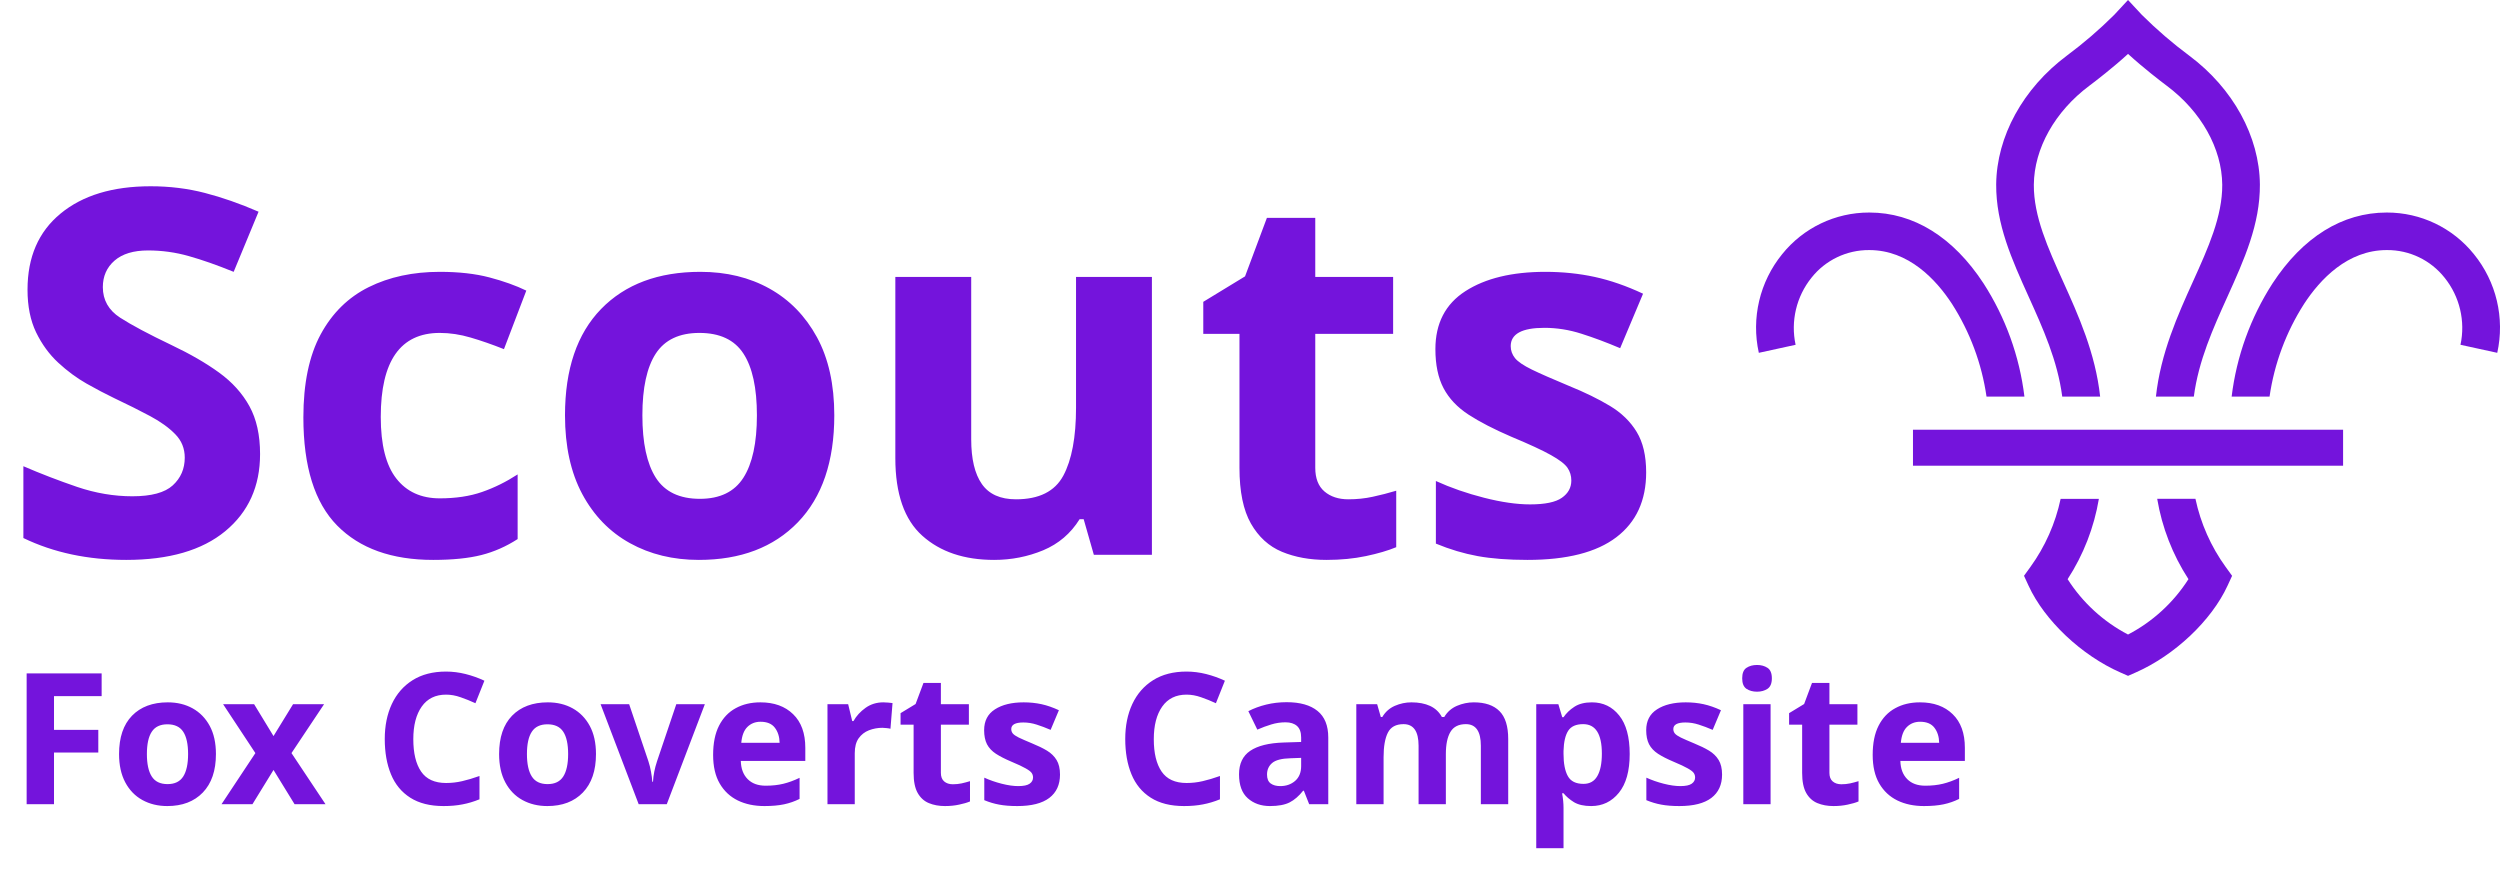
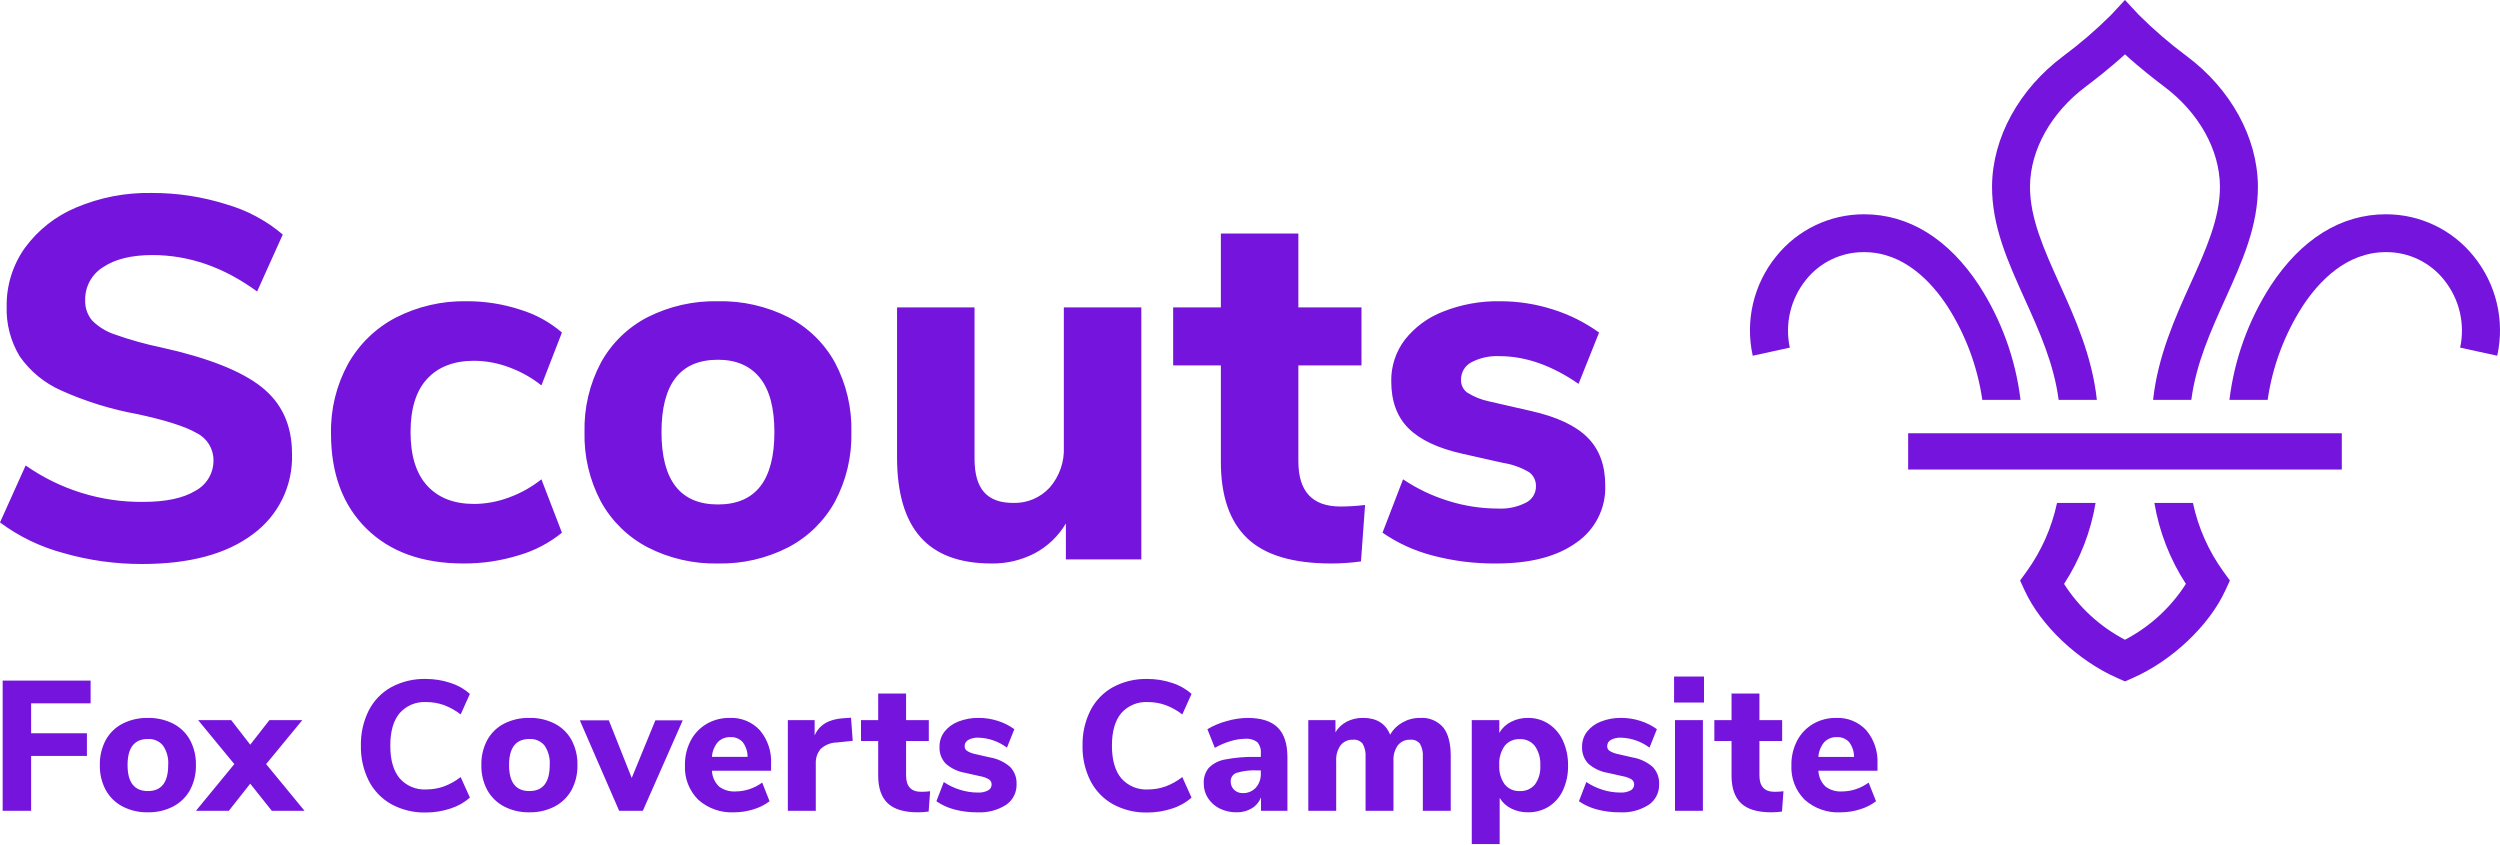
- <svg xmlns="http://www.w3.org/2000/svg" id="Horizontal_Logo" data-name="Horizontal Logo" width="491.153" height="171" viewBox="0 0 491.153 171">
-   <g id="Scouts_SVG" data-name="Scouts SVG" transform="translate(345)">
-     <path id="path14" d="M66.425-478.442a79.834,79.834,0,0,1,11.688,31.5H90.962a91.678,91.678,0,0,0-13.847-38.47c-10.279-15.767-23.669-24.105-38.71-24.113h-.091A37.7,37.7,0,0,0,8.853-495.38a39.674,39.674,0,0,0-7.92,33.548l12.465-2.73a27.339,27.339,0,0,1,5.383-22.805,24.7,24.7,0,0,1,19.537-9.4h.064c13.309.008,22.6,9.969,28.043,18.324Z" transform="translate(-0.001 539.865)" fill="none" />
-     <path id="path16" d="M38.5-491.566a46.04,46.04,0,0,1,6.775,18.2h7.447a52.869,52.869,0,0,0-8.026-22.23c-5.958-9.11-13.719-13.929-22.437-13.933h-.053A21.88,21.88,0,0,0,5.13-501.353,22.87,22.87,0,0,0,.54-481.968l7.225-1.577a15.76,15.76,0,0,1,3.12-13.178,14.331,14.331,0,0,1,11.324-5.431h.037c7.714,0,13.1,5.76,16.254,10.588" transform="translate(0 551.284)" fill="#7414dc" />
-     <path id="path18" d="M362.133-171.507a61.283,61.283,0,0,1-10.243-23.151H338.924a72.254,72.254,0,0,0,10.6,27.308c-4.361,7.3-12.188,14.508-20.466,18.819l-.013-.007-.014.007c-8.277-4.311-16.1-11.516-20.465-18.819a72.254,72.254,0,0,0,10.6-27.308H306.193a61.282,61.282,0,0,1-10.242,23.151l-2.17,3.015,1.549,3.381c5.417,11.82,17.927,23.672,31.129,29.491l2.565,1.135.018-.008.019.008,2.565-1.135c13.2-5.819,25.712-17.671,31.129-29.491l1.549-3.381Z" transform="translate(-255.965 267.255)" fill="none" />
-     <path id="path20" d="M333.4-181.28a35.352,35.352,0,0,1-5.937-13.378h-7.515a41.671,41.671,0,0,0,6.142,15.78A31.239,31.239,0,0,1,314.227-168l-.008,0-.007,0a31.238,31.238,0,0,1-11.862-10.874,41.675,41.675,0,0,0,6.142-15.78h-7.515a35.353,35.353,0,0,1-5.937,13.378l-1.258,1.742.9,1.954c3.14,6.829,10.391,13.678,18.043,17.041l1.487.655.011,0,.01,0,1.488-.655c7.651-3.363,14.9-10.212,18.042-17.041l.9-1.954L333.4-181.28" transform="translate(-241.143 292.658)" fill="#7414dc" />
-     <path id="path22" d="M545.983-478.442a79.836,79.836,0,0,0-11.689,31.5H521.445a91.69,91.69,0,0,1,13.847-38.47c10.28-15.767,23.669-24.105,38.71-24.113h.091a37.706,37.706,0,0,1,29.461,14.148,39.674,39.674,0,0,1,7.919,33.548l-12.464-2.73a27.341,27.341,0,0,0-5.384-22.805,24.7,24.7,0,0,0-19.537-9.4h-.065c-13.308.008-22.6,9.969-28.042,18.324Z" transform="translate(-466.253 539.865)" fill="none" />
-     <path id="path24" d="M535.669-491.566a46.037,46.037,0,0,0-6.775,18.2h-7.447a52.871,52.871,0,0,1,8.026-22.23c5.958-9.11,13.719-13.929,22.437-13.933h.053a21.88,21.88,0,0,1,17.076,8.175,22.876,22.876,0,0,1,4.591,19.385l-7.225-1.577a15.76,15.76,0,0,0-3.12-13.178,14.33,14.33,0,0,0-11.324-5.431h-.038c-7.714,0-13.1,5.76-16.254,10.588" transform="translate(-428.016 551.284)" fill="#7414dc" />
-     <path id="path26" d="M285.654-608.445H298.5c-1.6-14.8-7.41-27.7-12.557-39.128-5.139-11.4-9.99-22.17-9.921-32.9.107-12.343,7.145-24.925,18.831-33.674,2.048-1.542,7.868-6.009,13.1-10.813,5.232,4.8,11.052,9.271,13.1,10.813,11.687,8.748,18.724,21.331,18.832,33.674.069,10.733-4.782,21.5-9.921,32.9-5.148,11.426-10.955,24.325-12.557,39.128h12.848c1.588-12.224,6.546-23.224,11.349-33.887,5.722-12.7,11.128-24.706,11.046-38.242-.148-16.315-9.1-32.675-23.937-43.784-1.751-1.324-10.857-8.263-16.092-13.9l-4.666-5.032-4.666,5.032c-5.235,5.638-14.341,12.576-16.092,13.9-14.843,11.109-23.789,27.469-23.938,43.784-.082,13.536,5.324,25.537,11.046,38.242,4.8,10.663,9.76,21.662,11.348,33.887Z" transform="translate(-234.879 743.29)" fill="none" />
-     <path id="path28" d="M276.241-665.37h7.447c-.929-8.554-4.295-16.008-7.278-22.61s-5.791-12.811-5.751-19.014c.062-7.132,4.141-14.4,10.915-19.458,1.186-.891,4.56-3.471,7.593-6.247,3.033,2.776,6.406,5.356,7.593,6.247,6.773,5.056,10.853,12.326,10.914,19.458.041,6.2-2.771,12.427-5.75,19.014s-6.349,14.056-7.278,22.61h7.447c.921-7.064,3.794-13.42,6.578-19.581,3.316-7.341,6.45-14.276,6.4-22.1-.086-9.428-5.272-18.88-13.875-25.3a85.327,85.327,0,0,1-9.327-8.032l-2.705-2.908-2.7,2.908a85.352,85.352,0,0,1-9.326,8.032c-8.6,6.42-13.789,15.872-13.875,25.3-.048,7.821,3.085,14.757,6.4,22.1,2.783,6.161,5.657,12.518,6.578,19.581" transform="translate(-216.09 743.289)" fill="#7414dc" />
-     <path id="path30" d="M172.042-270.655v12.232H211.83v-12.232H172.042" transform="translate(-118.859 351.612)" fill="none" />
-     <path id="path32" d="M172.044-270.657v7.069h84.5v-7.069h-84.5" transform="translate(-141.218 355.081)" fill="#7414dc" />
+ <svg xmlns="http://www.w3.org/2000/svg" width="487.153" height="164.48" viewBox="0 0 487.153 164.48">
+   <g id="Group_26" data-name="Group 26" transform="translate(-1711.924 -4037)">
+     <path id="path14" d="M66.425-478.442a79.834,79.834,0,0,1,11.688,31.5H90.962a91.678,91.678,0,0,0-13.847-38.47c-10.279-15.767-23.669-24.105-38.71-24.113h-.091A37.7,37.7,0,0,0,8.853-495.38a39.674,39.674,0,0,0-7.92,33.548l12.465-2.73a27.339,27.339,0,0,1,5.383-22.805,24.7,24.7,0,0,1,19.537-9.4h.064c13.309.008,22.6,9.969,28.043,18.324Z" transform="translate(2052.923 4576.865)" fill="none" />
+     <path id="path16" d="M38.5-491.566a46.04,46.04,0,0,1,6.775,18.2h7.447a52.869,52.869,0,0,0-8.026-22.23c-5.958-9.11-13.719-13.929-22.437-13.933h-.053A21.88,21.88,0,0,0,5.13-501.353,22.87,22.87,0,0,0,.54-481.968l7.225-1.577a15.76,15.76,0,0,1,3.12-13.178,14.331,14.331,0,0,1,11.324-5.431h.037c7.714,0,13.1,5.76,16.254,10.588" transform="translate(2052.924 4588.284)" fill="#7414dc" />
+     <path id="path18" d="M362.133-171.507a61.283,61.283,0,0,1-10.243-23.151H338.924a72.254,72.254,0,0,0,10.6,27.308c-4.361,7.3-12.188,14.508-20.466,18.819l-.013-.007-.014.007c-8.277-4.311-16.1-11.516-20.465-18.819a72.254,72.254,0,0,0,10.6-27.308H306.193a61.282,61.282,0,0,1-10.242,23.151l-2.17,3.015,1.549,3.381c5.417,11.82,17.927,23.672,31.129,29.491l2.565,1.135.018-.008.019.008,2.565-1.135c13.2-5.819,25.712-17.671,31.129-29.491l1.549-3.381Z" transform="translate(1796.958 4304.255)" fill="none" />
+     <path id="path20" d="M333.4-181.28a35.352,35.352,0,0,1-5.937-13.378h-7.515a41.671,41.671,0,0,0,6.142,15.78A31.239,31.239,0,0,1,314.227-168l-.008,0-.007,0a31.238,31.238,0,0,1-11.862-10.874,41.675,41.675,0,0,0,6.142-15.78h-7.515a35.353,35.353,0,0,1-5.937,13.378l-1.258,1.742.9,1.954c3.14,6.829,10.391,13.678,18.043,17.041l1.487.655.011,0,.01,0,1.488-.655c7.651-3.363,14.9-10.212,18.042-17.041l.9-1.954L333.4-181.28" transform="translate(1811.78 4329.658)" fill="#7414dc" />
+     <path id="path22" d="M545.983-478.442a79.836,79.836,0,0,0-11.689,31.5H521.445a91.69,91.69,0,0,1,13.847-38.47c10.28-15.767,23.669-24.105,38.71-24.113h.091a37.706,37.706,0,0,1,29.461,14.148,39.674,39.674,0,0,1,7.919,33.548l-12.464-2.73a27.341,27.341,0,0,0-5.384-22.805,24.7,24.7,0,0,0-19.537-9.4h-.065c-13.308.008-22.6,9.969-28.042,18.324Z" transform="translate(1586.671 4576.865)" fill="none" />
+     <path id="path24" d="M535.669-491.566a46.037,46.037,0,0,0-6.775,18.2h-7.447a52.871,52.871,0,0,1,8.026-22.23c5.958-9.11,13.719-13.929,22.437-13.933h.053a21.88,21.88,0,0,1,17.076,8.175,22.876,22.876,0,0,1,4.591,19.385l-7.225-1.577a15.76,15.76,0,0,0-3.12-13.178,14.33,14.33,0,0,0-11.324-5.431h-.038c-7.714,0-13.1,5.76-16.254,10.588" transform="translate(1624.907 4588.284)" fill="#7414dc" />
+     <path id="path26" d="M285.654-608.445H298.5c-1.6-14.8-7.41-27.7-12.557-39.128-5.139-11.4-9.99-22.17-9.921-32.9.107-12.343,7.145-24.925,18.831-33.674,2.048-1.542,7.868-6.009,13.1-10.813,5.232,4.8,11.052,9.271,13.1,10.813,11.687,8.748,18.724,21.331,18.832,33.674.069,10.733-4.782,21.5-9.921,32.9-5.148,11.426-10.955,24.325-12.557,39.128h12.848c1.588-12.224,6.546-23.224,11.349-33.887,5.722-12.7,11.128-24.706,11.046-38.242-.148-16.315-9.1-32.675-23.937-43.784-1.751-1.324-10.857-8.263-16.092-13.9l-4.666-5.032-4.666,5.032c-5.235,5.638-14.341,12.576-16.092,13.9-14.843,11.109-23.789,27.469-23.938,43.784-.082,13.536,5.324,25.537,11.046,38.242,4.8,10.663,9.76,21.662,11.348,33.887Z" transform="translate(1818.045 4780.29)" fill="none" />
+     <path id="path28" d="M276.241-665.37h7.447c-.929-8.554-4.295-16.008-7.278-22.61s-5.791-12.811-5.751-19.014c.062-7.132,4.141-14.4,10.915-19.458,1.186-.891,4.56-3.471,7.593-6.247,3.033,2.776,6.406,5.356,7.593,6.247,6.773,5.056,10.853,12.326,10.914,19.458.041,6.2-2.771,12.427-5.75,19.014s-6.349,14.056-7.278,22.61h7.447c.921-7.064,3.794-13.42,6.578-19.581,3.316-7.341,6.45-14.276,6.4-22.1-.086-9.428-5.272-18.88-13.875-25.3a85.327,85.327,0,0,1-9.327-8.032l-2.705-2.908-2.7,2.908a85.352,85.352,0,0,1-9.326,8.032c-8.6,6.42-13.789,15.872-13.875,25.3-.048,7.821,3.085,14.757,6.4,22.1,2.783,6.161,5.657,12.518,6.578,19.581" transform="translate(1836.833 4780.289)" fill="#7414dc" />
+     <path id="path30" d="M172.042-270.655v12.232H211.83v-12.232H172.042" transform="translate(1934.064 4388.612)" fill="none" />
+     <path id="path32" d="M172.044-270.657v7.069h84.5v-7.069h-84.5" transform="translate(1911.706 4392.081)" fill="#7414dc" />
+     <path id="Path_18" data-name="Path 18" d="M31.7.9A54.916,54.916,0,0,1,16.3-1.25,36.475,36.475,0,0,1,4-7.2L9-18.3a39.149,39.149,0,0,0,22.9,7.1q6.6,0,10.15-2.15A6.646,6.646,0,0,0,45.6-19.3a5.876,5.876,0,0,0-3.25-5.3Q39.1-26.5,30.8-28.3a63.984,63.984,0,0,1-14.85-4.6,19.4,19.4,0,0,1-8.1-6.65A17.615,17.615,0,0,1,5.3-49.3,19.2,19.2,0,0,1,8.85-60.7a23.661,23.661,0,0,1,9.95-7.85A36.073,36.073,0,0,1,33.6-71.4a47.594,47.594,0,0,1,14.45,2.2A29.617,29.617,0,0,1,59.1-63.3l-5,11.1q-9.7-7.1-20.4-7.1-6.1,0-9.6,2.35a7.373,7.373,0,0,0-3.5,6.45,5.8,5.8,0,0,0,1.35,3.95,11.214,11.214,0,0,0,4.5,2.75,68.751,68.751,0,0,0,8.95,2.5q13.6,3,19.55,7.7t5.95,13A18.59,18.59,0,0,1,53.2-4.85Q45.5.9,31.7.9ZM94.3.8Q82.3.8,75.4-6T68.5-24.5a27.108,27.108,0,0,1,3.3-13.55,22.734,22.734,0,0,1,9.3-9.05A29.1,29.1,0,0,1,95-50.3a32.971,32.971,0,0,1,10.4,1.65,22.373,22.373,0,0,1,8.1,4.45l-4,10.3a22.481,22.481,0,0,0-6.35-3.55A19.742,19.742,0,0,0,96.4-38.7q-5.9,0-9.15,3.5T84-24.8q0,6.9,3.25,10.45T96.4-10.8a19.742,19.742,0,0,0,6.75-1.25,22.481,22.481,0,0,0,6.35-3.55l4,10.4a23.853,23.853,0,0,1-8.4,4.4A35.874,35.874,0,0,1,94.3.8Zm49.6,0a28.657,28.657,0,0,1-13.7-3.15,22.09,22.09,0,0,1-9.1-8.9,27.426,27.426,0,0,1-3.2-13.55,27.426,27.426,0,0,1,3.2-13.55,21.774,21.774,0,0,1,9.1-8.85,29.036,29.036,0,0,1,13.7-3.1,29.036,29.036,0,0,1,13.7,3.1,21.774,21.774,0,0,1,9.1,8.85,27.426,27.426,0,0,1,3.2,13.55,27.426,27.426,0,0,1-3.2,13.55,22.09,22.09,0,0,1-9.1,8.9A28.657,28.657,0,0,1,143.9.8Zm0-11.5q11,0,11-14.1,0-7.1-2.85-10.6t-8.15-3.5q-11,0-11,14.1T143.9-10.7Zm82.5-38.4V0H211.7V-7a15.537,15.537,0,0,1-6.05,5.8,17.672,17.672,0,0,1-8.45,2q-9.3,0-13.85-5.15T178.8-19.9V-49.1h15.1v29.5q0,4.4,1.85,6.5T201.4-11a9.25,9.25,0,0,0,7.15-3,11.234,11.234,0,0,0,2.75-7.9V-49.1Zm38.8,38.8a40.319,40.319,0,0,0,4.8-.3l-.8,11a42.4,42.4,0,0,1-5.8.4q-11.2,0-16.35-4.9T241.9-19V-37.8h-9.3V-49.1h9.3V-63.5H257v14.4h12.3v11.3H257v18.7Q257-10.3,265.2-10.3ZM295.6.8A46.985,46.985,0,0,1,283.15-.75,30.871,30.871,0,0,1,273.4-5.2l4-10.4a33.476,33.476,0,0,0,8.8,4.2,32.349,32.349,0,0,0,9.7,1.5,10.777,10.777,0,0,0,5.45-1.15,3.518,3.518,0,0,0,1.95-3.15,3.284,3.284,0,0,0-1.35-2.8,14.247,14.247,0,0,0-5.05-1.8l-8-1.8q-7.1-1.6-10.45-4.95T275.1-34.7a13.051,13.051,0,0,1,2.65-8.1,17.5,17.5,0,0,1,7.5-5.5,28.773,28.773,0,0,1,11.05-2,33.591,33.591,0,0,1,10.3,1.6,31.638,31.638,0,0,1,9,4.5l-4,10q-7.8-5.4-15.4-5.4a10.687,10.687,0,0,0-5.5,1.2,3.765,3.765,0,0,0-2,3.4,2.949,2.949,0,0,0,1.2,2.5,13.035,13.035,0,0,0,4.2,1.7l8.3,1.9q7.5,1.7,10.95,5.15t3.45,9.35a12.973,12.973,0,0,1-5.65,11.15Q305.5.8,295.6.8Z" transform="translate(1707.924 4146)" fill="#7414dc" />
+     <path id="Path_19" data-name="Path 19" d="M2.52-25.38H19.656v4.428H8.064v5.832H18.936v4.428H8.064V0H2.52ZM30.816.288A10.316,10.316,0,0,1,25.884-.846a7.952,7.952,0,0,1-3.276-3.2,9.873,9.873,0,0,1-1.152-4.878,9.873,9.873,0,0,1,1.152-4.878,7.839,7.839,0,0,1,3.276-3.186,10.453,10.453,0,0,1,4.932-1.116,10.453,10.453,0,0,1,4.932,1.116,7.839,7.839,0,0,1,3.276,3.186,9.873,9.873,0,0,1,1.152,4.878A9.873,9.873,0,0,1,39.024-4.05a7.952,7.952,0,0,1-3.276,3.2A10.317,10.317,0,0,1,30.816.288Zm0-4.14q3.96,0,3.96-5.076a5.962,5.962,0,0,0-1.026-3.816A3.567,3.567,0,0,0,30.816-14q-3.96,0-3.96,5.076T30.816-3.852ZM61.344,0H54.972L50.76-5.292,46.584,0H40.176l7.488-9.108-7.056-8.568h6.444l3.708,4.788L54.5-17.676h6.408L53.856-9.108ZM84.96.324A13.4,13.4,0,0,1,78.246-1.3a10.906,10.906,0,0,1-4.392-4.572,14.659,14.659,0,0,1-1.53-6.84,14.659,14.659,0,0,1,1.53-6.84A10.793,10.793,0,0,1,78.246-24.1a13.523,13.523,0,0,1,6.714-1.6,15.046,15.046,0,0,1,4.824.774,10.3,10.3,0,0,1,3.78,2.142l-1.8,4a12.127,12.127,0,0,0-3.294-1.836,10.181,10.181,0,0,0-3.4-.576,6.42,6.42,0,0,0-5.2,2.16q-1.818,2.16-1.818,6.336t1.818,6.354a6.4,6.4,0,0,0,5.2,2.178,10.181,10.181,0,0,0,3.4-.576,12.127,12.127,0,0,0,3.294-1.836l1.8,4A10.3,10.3,0,0,1,89.784-.45,15.046,15.046,0,0,1,84.96.324Zm20.2-.036a10.316,10.316,0,0,1-4.932-1.134,7.952,7.952,0,0,1-3.276-3.2A9.873,9.873,0,0,1,95.8-8.928a9.873,9.873,0,0,1,1.152-4.878,7.839,7.839,0,0,1,3.276-3.186,10.453,10.453,0,0,1,4.932-1.116,10.453,10.453,0,0,1,4.932,1.116,7.839,7.839,0,0,1,3.276,3.186,9.873,9.873,0,0,1,1.152,4.878,9.873,9.873,0,0,1-1.152,4.878,7.952,7.952,0,0,1-3.276,3.2A10.316,10.316,0,0,1,105.156.288Zm0-4.14q3.96,0,3.96-5.076a5.962,5.962,0,0,0-1.026-3.816A3.567,3.567,0,0,0,105.156-14q-3.96,0-3.96,5.076T105.156-3.852Zm29.88-13.788L127.26,0h-4.608l-7.668-17.64h5.652L125.1-6.408l4.608-11.232Zm17.208,9.828h-11.52a4.551,4.551,0,0,0,1.386,3.078,4.869,4.869,0,0,0,3.222.954,8.547,8.547,0,0,0,2.718-.45,8.757,8.757,0,0,0,2.466-1.278l1.44,3.636a9.825,9.825,0,0,1-3.15,1.584,12.5,12.5,0,0,1-3.726.576,9.751,9.751,0,0,1-7.038-2.466,8.86,8.86,0,0,1-2.574-6.714,10,10,0,0,1,1.116-4.788,8.181,8.181,0,0,1,3.1-3.258,8.677,8.677,0,0,1,4.5-1.17,7.536,7.536,0,0,1,5.886,2.412,9.412,9.412,0,0,1,2.178,6.552Zm-7.92-6.552a3.2,3.2,0,0,0-2.466.99,4.931,4.931,0,0,0-1.134,2.862h6.948a4.7,4.7,0,0,0-.954-2.88A3,3,0,0,0,144.324-14.364Zm23.832.72-3.06.324a4.733,4.733,0,0,0-3.2,1.278,4.119,4.119,0,0,0-.936,2.826V0H155.52V-17.676h5.22v2.988q1.332-3.06,5.508-3.348l1.584-.108Zm13.356,9.936a14.515,14.515,0,0,0,1.728-.108l-.288,3.96a15.264,15.264,0,0,1-2.088.144q-4.032,0-5.886-1.764T173.124-6.84v-6.768h-3.348v-4.068h3.348V-22.86h5.436v5.184h4.428v4.068H178.56v6.732Q178.56-3.708,181.512-3.708Zm10.944,4a16.914,16.914,0,0,1-4.482-.558,11.114,11.114,0,0,1-3.51-1.6l1.44-3.744A12.052,12.052,0,0,0,189.072-4.1a11.646,11.646,0,0,0,3.492.54,3.88,3.88,0,0,0,1.962-.414,1.266,1.266,0,0,0,.7-1.134,1.182,1.182,0,0,0-.486-1.008,5.129,5.129,0,0,0-1.818-.648l-2.88-.648A7.6,7.6,0,0,1,186.282-9.2a4.451,4.451,0,0,1-1.206-3.294,4.7,4.7,0,0,1,.954-2.916,6.3,6.3,0,0,1,2.7-1.98,10.358,10.358,0,0,1,3.978-.72,12.093,12.093,0,0,1,3.708.576,11.39,11.39,0,0,1,3.24,1.62l-1.44,3.6a9.724,9.724,0,0,0-5.544-1.944,3.847,3.847,0,0,0-1.98.432,1.355,1.355,0,0,0-.72,1.224,1.062,1.062,0,0,0,.432.9,4.693,4.693,0,0,0,1.512.612l2.988.684a8.006,8.006,0,0,1,3.942,1.854,4.548,4.548,0,0,1,1.242,3.366,4.67,4.67,0,0,1-2.034,4.014A9.456,9.456,0,0,1,192.456.288Zm33.12.036a13.4,13.4,0,0,1-6.714-1.62,10.906,10.906,0,0,1-4.392-4.572,14.659,14.659,0,0,1-1.53-6.84,14.659,14.659,0,0,1,1.53-6.84,10.793,10.793,0,0,1,4.392-4.554,13.523,13.523,0,0,1,6.714-1.6,15.046,15.046,0,0,1,4.824.774,10.3,10.3,0,0,1,3.78,2.142l-1.8,4a12.127,12.127,0,0,0-3.294-1.836,10.181,10.181,0,0,0-3.4-.576,6.42,6.42,0,0,0-5.2,2.16q-1.818,2.16-1.818,6.336t1.818,6.354a6.4,6.4,0,0,0,5.2,2.178,10.181,10.181,0,0,0,3.4-.576,12.127,12.127,0,0,0,3.294-1.836l1.8,4A10.3,10.3,0,0,1,230.4-.45,15.046,15.046,0,0,1,225.576.324Zm19.548-18.432q3.96,0,5.85,1.872t1.89,5.8V0h-5.148V-2.628a4.31,4.31,0,0,1-1.8,2.142,5.526,5.526,0,0,1-2.952.774,7.258,7.258,0,0,1-3.258-.72,5.706,5.706,0,0,1-2.3-2.016,5.157,5.157,0,0,1-.846-2.88,4.448,4.448,0,0,1,.99-3.06,5.916,5.916,0,0,1,3.186-1.62,28.142,28.142,0,0,1,6.012-.5h.936v-.648A2.992,2.992,0,0,0,247-13.392a3.433,3.433,0,0,0-2.376-.648,10.252,10.252,0,0,0-2.88.468,14.011,14.011,0,0,0-3.024,1.3l-1.44-3.636A14.748,14.748,0,0,1,241-17.478,15.118,15.118,0,0,1,245.124-18.108Zm-.972,14.652a3.3,3.3,0,0,0,2.556-1.062,3.92,3.92,0,0,0,.972-2.754v-.612h-.612a12.3,12.3,0,0,0-4.086.468,1.694,1.694,0,0,0-1.17,1.692,2.167,2.167,0,0,0,.666,1.62A2.3,2.3,0,0,0,244.152-3.456Zm34.56-14.652a5.428,5.428,0,0,1,4.5,1.836q1.476,1.836,1.476,5.616V0h-5.436V-10.476a4.615,4.615,0,0,0-.558-2.592,2.15,2.15,0,0,0-1.89-.792,2.915,2.915,0,0,0-2.412,1.08,4.725,4.725,0,0,0-.864,3.024V0h-5.436V-10.476a4.615,4.615,0,0,0-.558-2.592,2.15,2.15,0,0,0-1.89-.792,2.915,2.915,0,0,0-2.412,1.08,4.725,4.725,0,0,0-.864,3.024V0h-5.436V-17.676h5.292V-15.3a5.527,5.527,0,0,1,2.214-2.088,6.812,6.812,0,0,1,3.186-.72q3.924,0,5.256,3.276a6.332,6.332,0,0,1,2.412-2.394A6.787,6.787,0,0,1,278.712-18.108Zm21.024,0a7.214,7.214,0,0,1,4.05,1.17,7.762,7.762,0,0,1,2.772,3.276,11.259,11.259,0,0,1,.99,4.842,11.02,11.02,0,0,1-.99,4.806A7.479,7.479,0,0,1,303.8-.828,7.445,7.445,0,0,1,299.736.288a7.111,7.111,0,0,1-3.258-.738,5.373,5.373,0,0,1-2.25-2.07v9h-5.436V-17.676h5.364v2.484a5.509,5.509,0,0,1,2.268-2.142A7.022,7.022,0,0,1,299.736-18.108ZM298.152-3.852A3.6,3.6,0,0,0,301.1-5.13a5.7,5.7,0,0,0,1.044-3.69,6.084,6.084,0,0,0-1.044-3.8,3.515,3.515,0,0,0-2.952-1.35,3.553,3.553,0,0,0-2.952,1.314,5.925,5.925,0,0,0-1.044,3.762A5.86,5.86,0,0,0,295.2-5.166,3.553,3.553,0,0,0,298.152-3.852ZM317.664.288a16.914,16.914,0,0,1-4.482-.558,11.114,11.114,0,0,1-3.51-1.6l1.44-3.744A12.051,12.051,0,0,0,314.28-4.1a11.646,11.646,0,0,0,3.492.54,3.88,3.88,0,0,0,1.962-.414,1.266,1.266,0,0,0,.7-1.134,1.182,1.182,0,0,0-.486-1.008,5.129,5.129,0,0,0-1.818-.648l-2.88-.648A7.6,7.6,0,0,1,311.49-9.2a4.451,4.451,0,0,1-1.206-3.294,4.7,4.7,0,0,1,.954-2.916,6.3,6.3,0,0,1,2.7-1.98,10.359,10.359,0,0,1,3.978-.72,12.093,12.093,0,0,1,3.708.576,11.39,11.39,0,0,1,3.24,1.62l-1.44,3.6a9.724,9.724,0,0,0-5.544-1.944,3.847,3.847,0,0,0-1.98.432,1.355,1.355,0,0,0-.72,1.224,1.062,1.062,0,0,0,.432.9,4.692,4.692,0,0,0,1.512.612l2.988.684a8.006,8.006,0,0,1,3.942,1.854A4.548,4.548,0,0,1,325.3-5.184a4.67,4.67,0,0,1-2.034,4.014A9.456,9.456,0,0,1,317.664.288Zm10.728-17.964h5.436V0h-5.436Zm5.652-8.5V-21.1h-5.832v-5.076ZM347.8-3.708a14.515,14.515,0,0,0,1.728-.108l-.288,3.96a15.264,15.264,0,0,1-2.088.144q-4.032,0-5.886-1.764T339.408-6.84v-6.768H336.06v-4.068h3.348V-22.86h5.436v5.184h4.428v4.068h-4.428v6.732Q344.844-3.708,347.8-3.708Zm20.052-4.1h-11.52a4.551,4.551,0,0,0,1.386,3.078,4.869,4.869,0,0,0,3.222.954,8.547,8.547,0,0,0,2.718-.45,8.757,8.757,0,0,0,2.466-1.278l1.44,3.636a9.825,9.825,0,0,1-3.15,1.584,12.5,12.5,0,0,1-3.726.576,9.751,9.751,0,0,1-7.038-2.466,8.86,8.86,0,0,1-2.574-6.714,10,10,0,0,1,1.116-4.788,8.181,8.181,0,0,1,3.1-3.258,8.677,8.677,0,0,1,4.5-1.17A7.536,7.536,0,0,1,365.67-15.7a9.412,9.412,0,0,1,2.178,6.552Zm-7.92-6.552a3.2,3.2,0,0,0-2.466.99,4.931,4.931,0,0,0-1.134,2.862h6.948a4.7,4.7,0,0,0-.954-2.88A3,3,0,0,0,359.928-14.364Z" transform="translate(1709.924 4195)" fill="#7414dc" />
  </g>
-   <text id="Scouts" transform="translate(0 109)" fill="#7414dc" font-size="100" font-family="NunitoSans-ExtraBold, Nunito Sans" font-weight="800">
-     <tspan x="0" y="0">Scouts</tspan>
-   </text>
-   <text id="Fox_Coverts_Campsite" data-name="Fox Coverts Campsite" transform="translate(2 158)" fill="#7414dc" font-size="36" font-family="NunitoSans-ExtraBold, Nunito Sans" font-weight="800">
-     <tspan x="0" y="0">Fox Coverts Campsite</tspan>
-   </text>
</svg>
